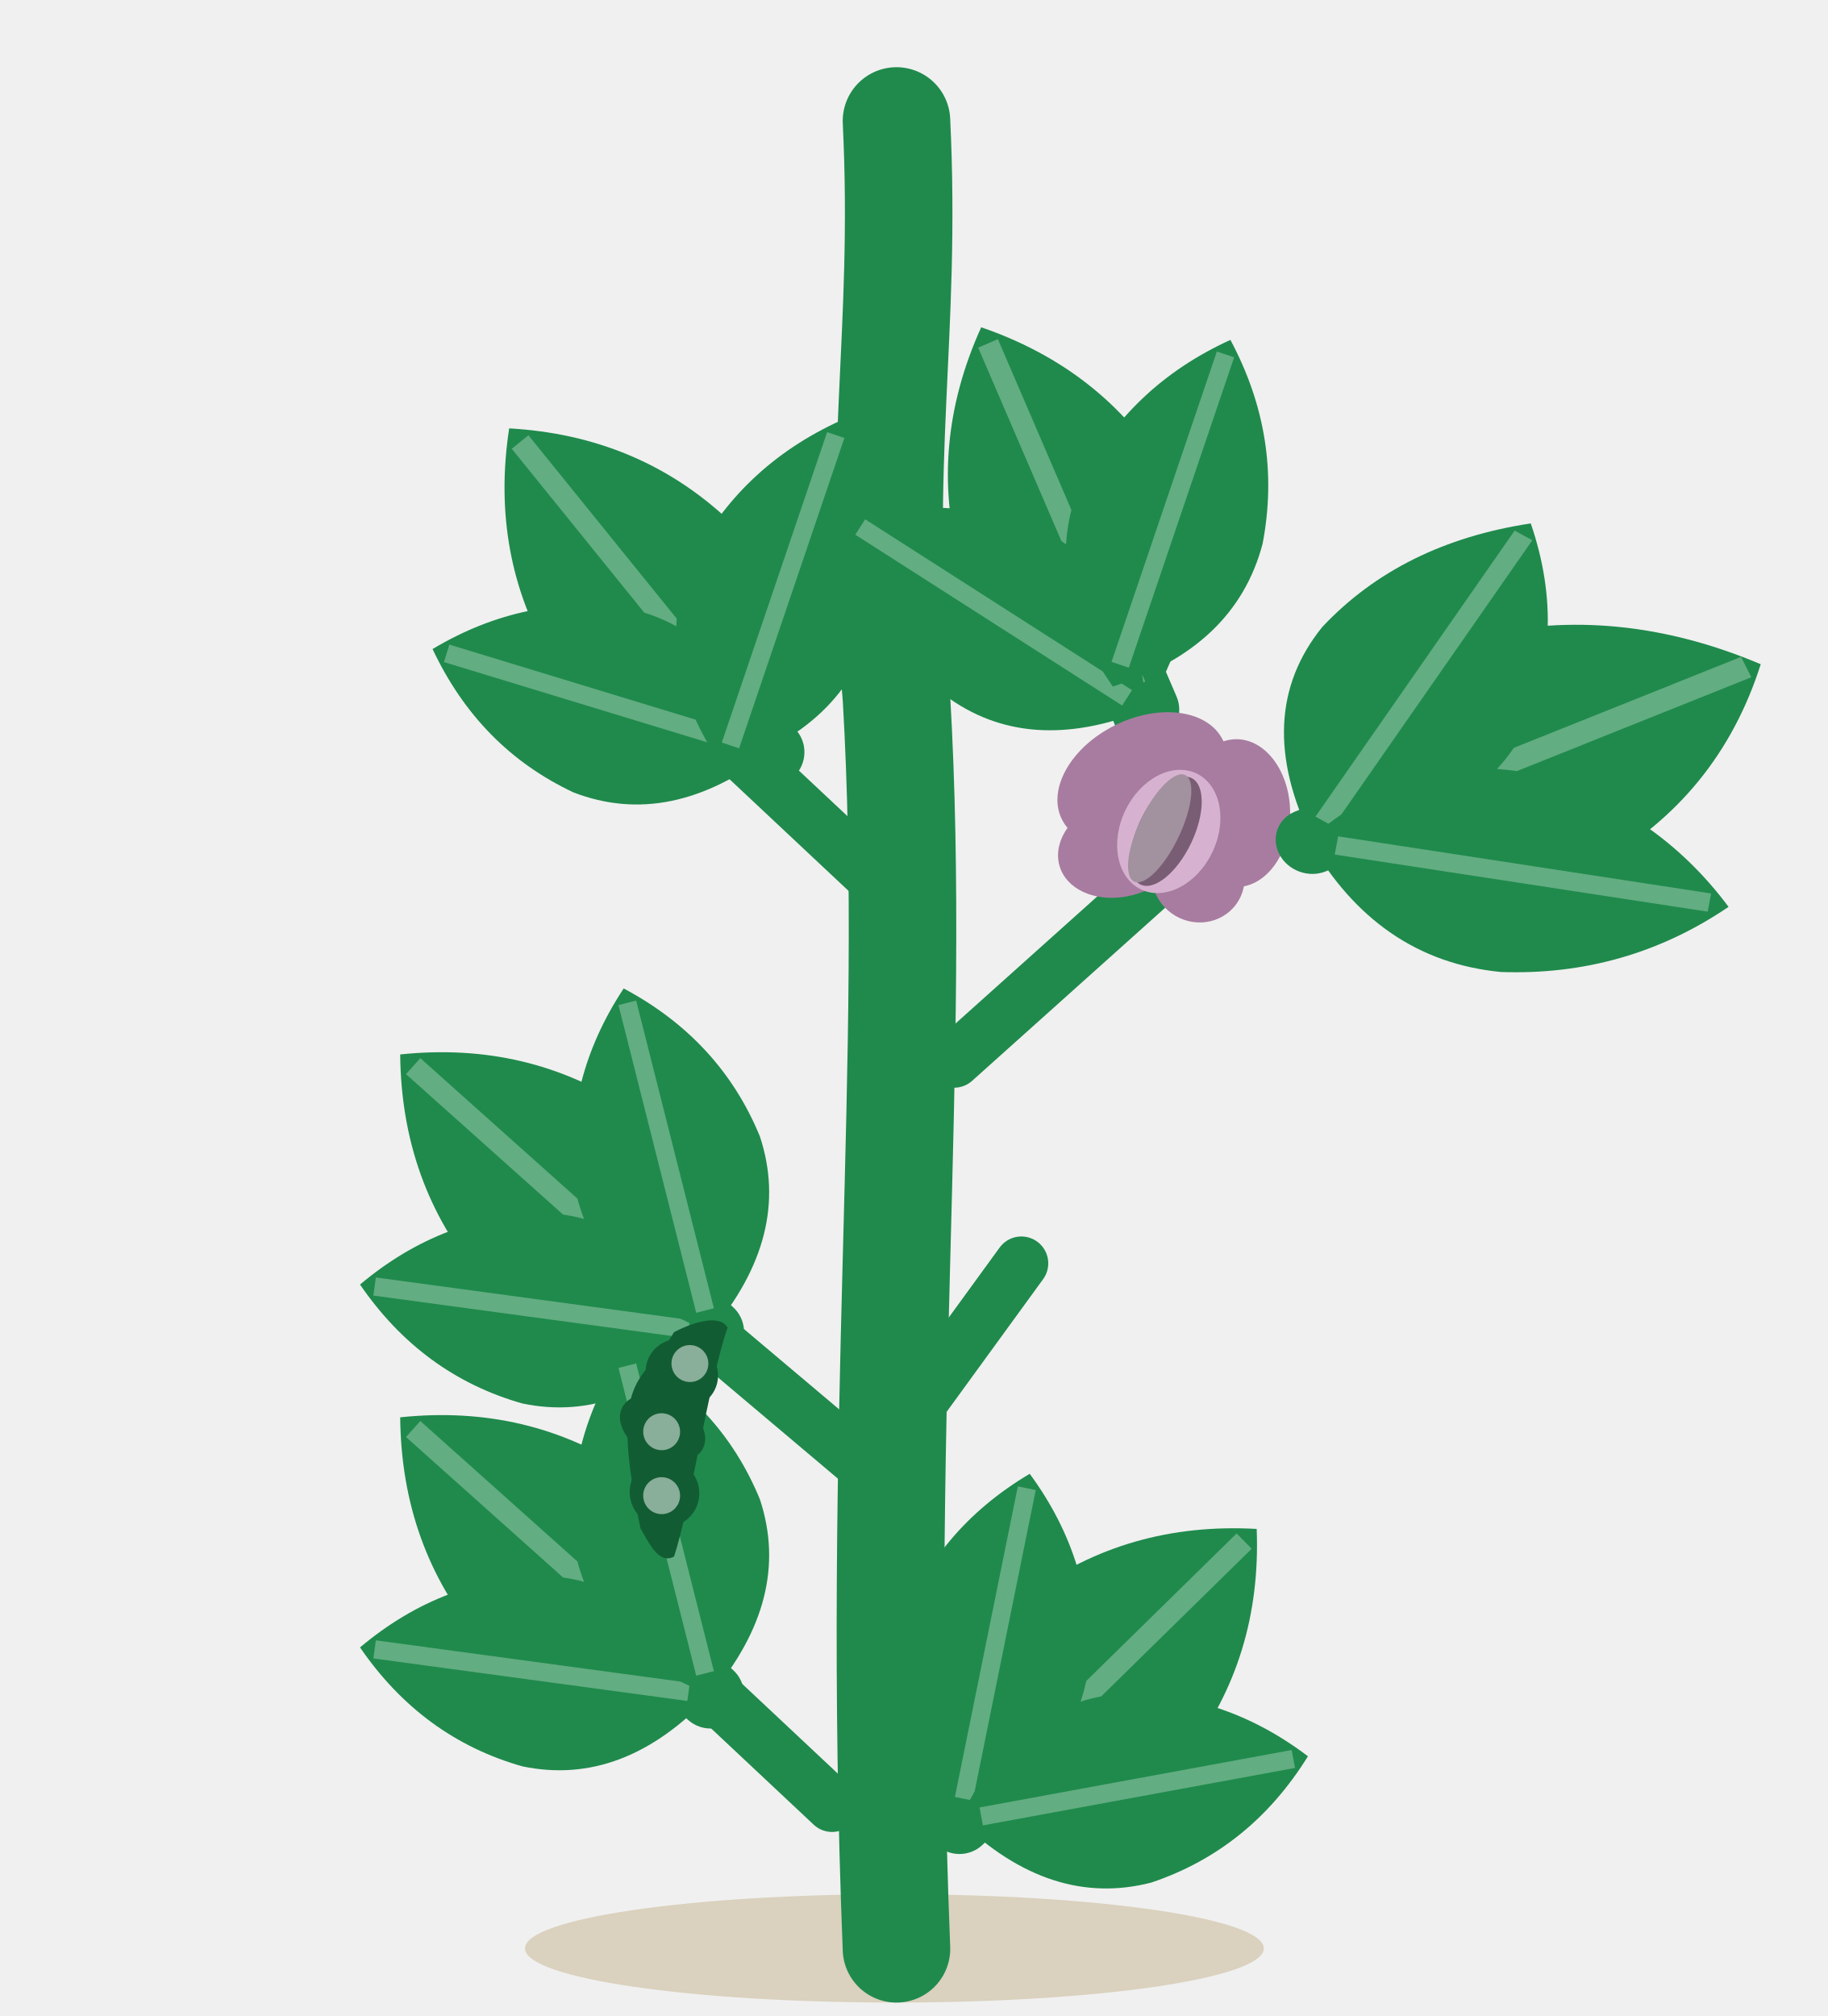
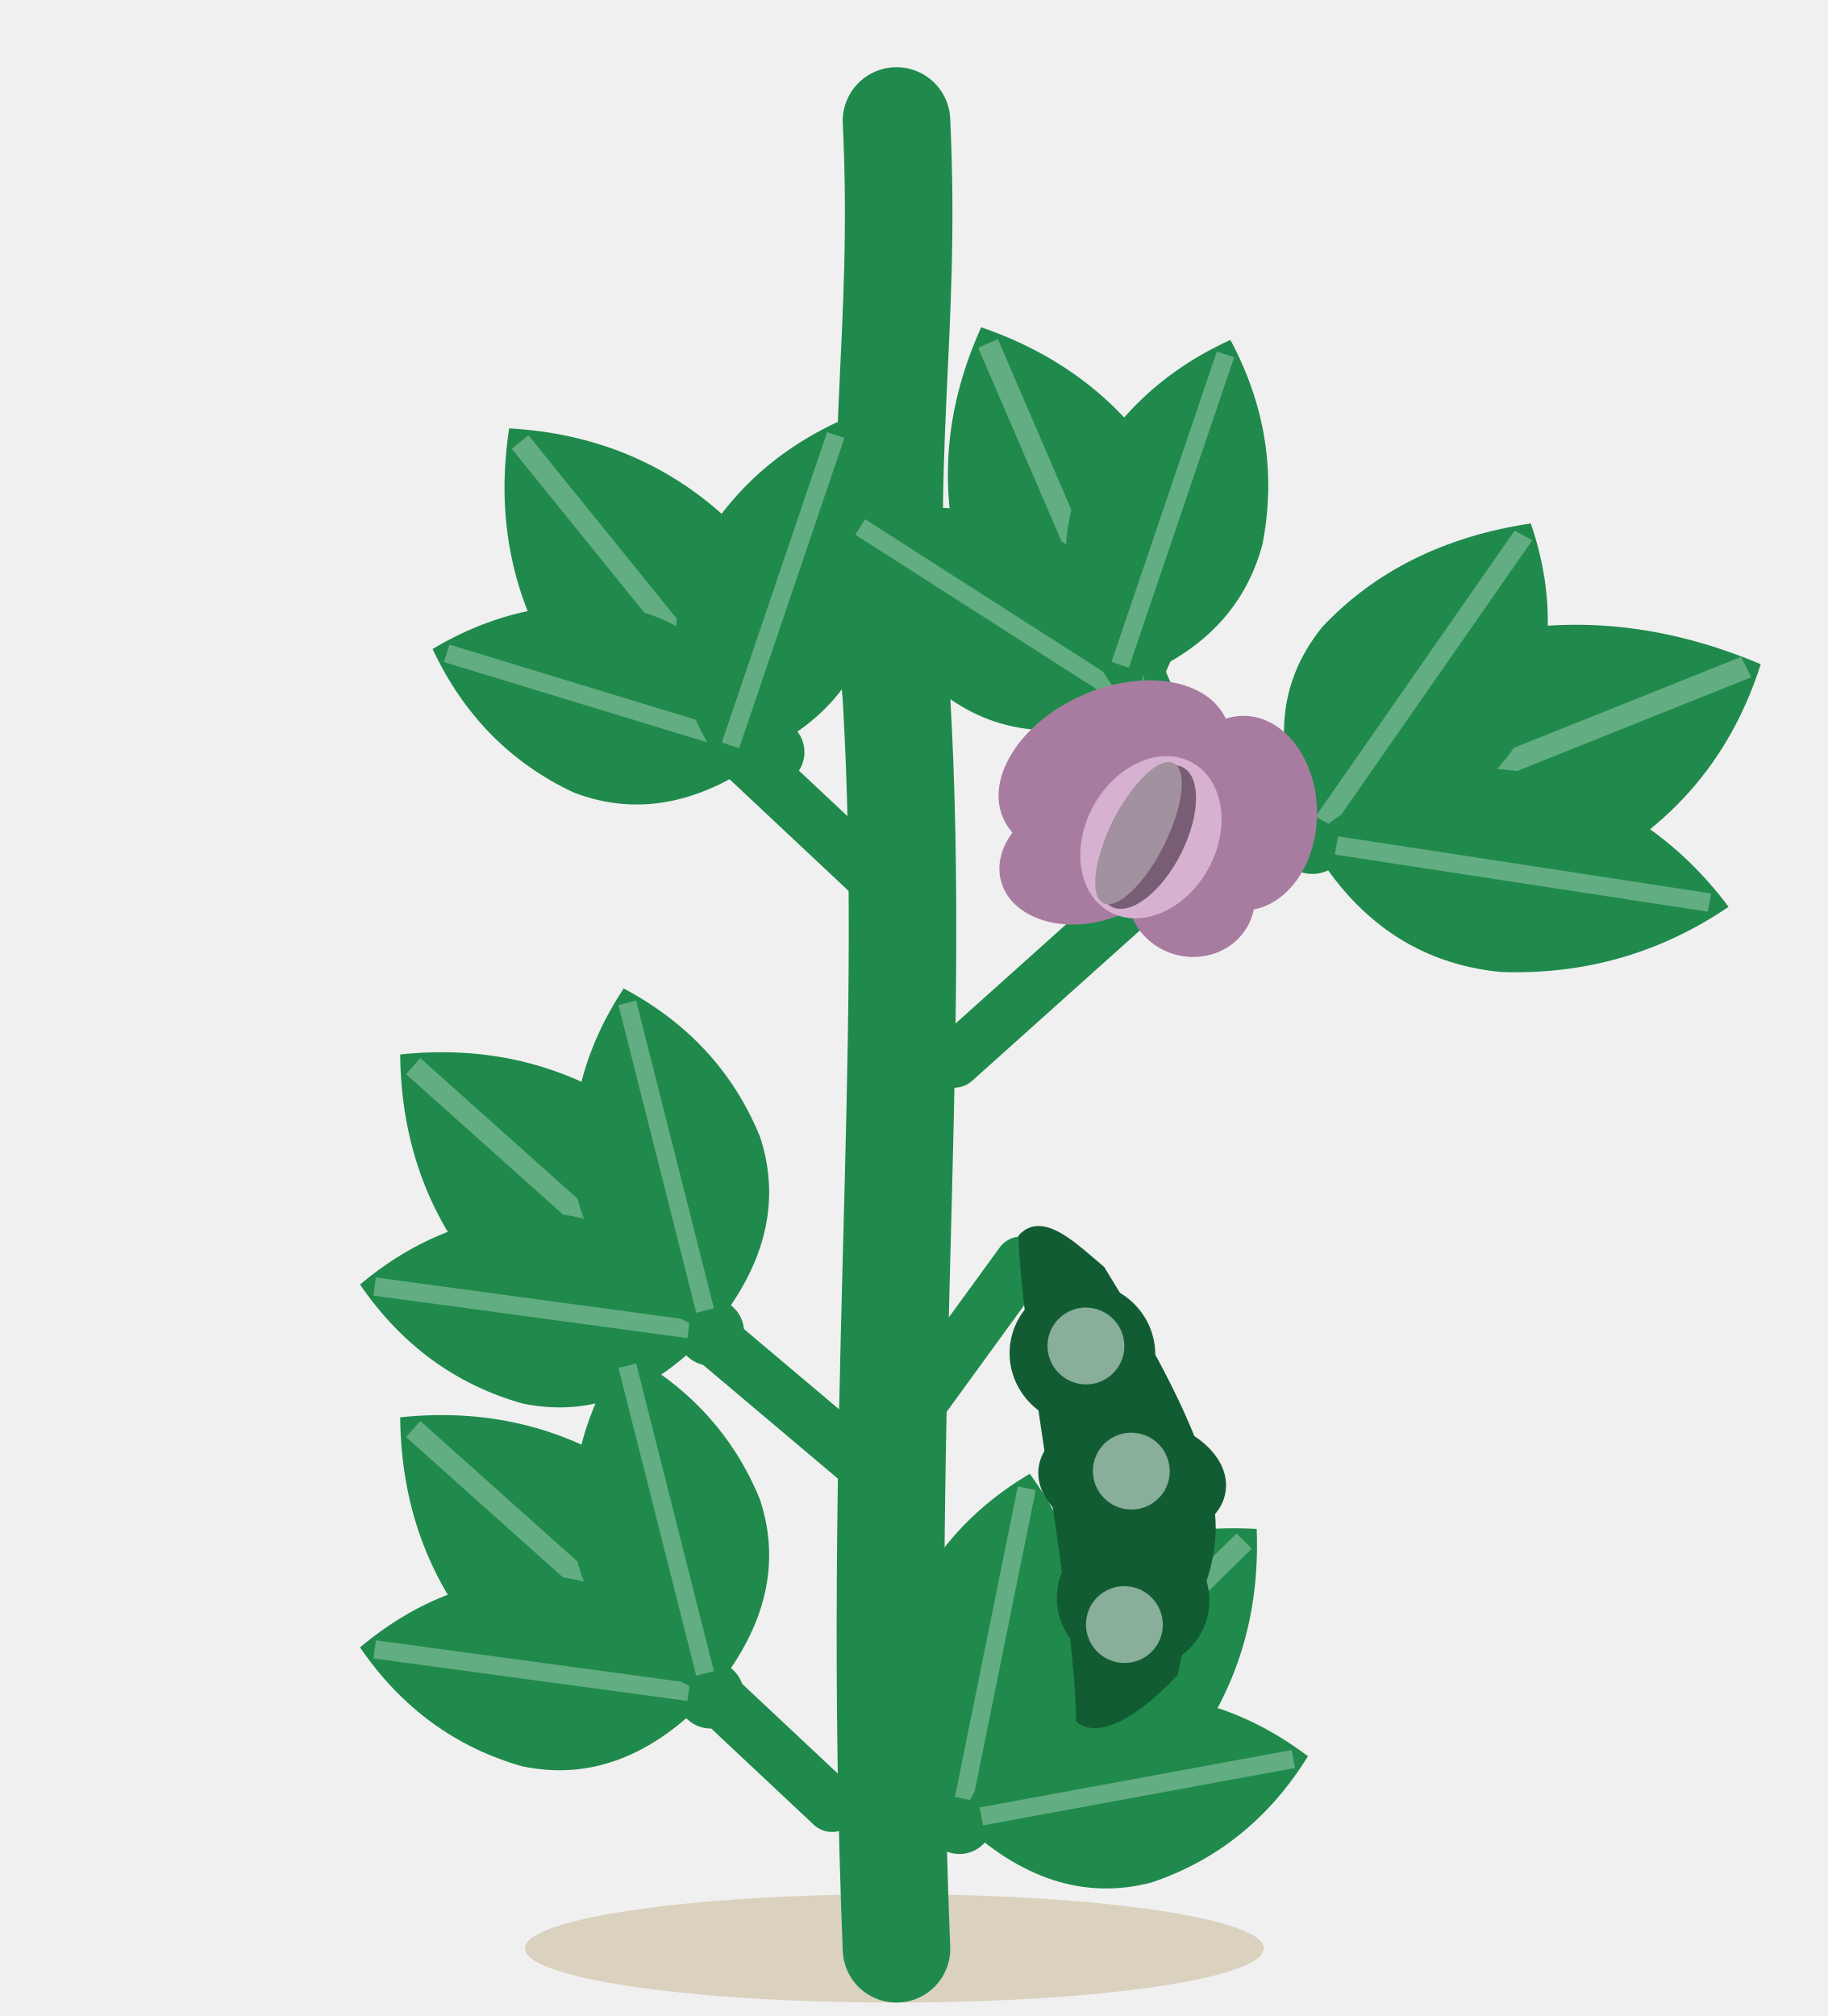
<svg xmlns="http://www.w3.org/2000/svg" width="136" height="150" viewBox="0 0 136 150" fill="none">
  <g clip-path="url(#clip0_54_2658)">
    <path d="M66.551 149C81.731 149 94.038 147.195 94.038 144.969C94.038 142.743 81.731 140.938 66.551 140.938C51.37 140.938 39.063 142.743 39.063 144.969C39.063 147.195 51.37 149 66.551 149Z" fill="#C9B896" fill-opacity="0.55" />
    <path d="M66.706 145C65.145 105.632 68.266 78.79 66.706 51.947C65.145 34.053 67.486 25.105 66.706 9" stroke="#1F8A4C" stroke-width="8" stroke-linecap="round" />
    <path d="M52.202 45.61C51.334 44.536 49.761 44.371 48.689 45.242C47.617 46.112 47.451 47.687 48.32 48.761L50.261 47.185L52.202 45.61ZM55.419 57.54C56.287 58.614 57.859 58.779 58.932 57.909C60.004 57.039 60.169 55.463 59.301 54.389L57.36 55.965L55.419 57.54ZM50.261 47.185L48.32 48.761L55.419 57.54L57.36 55.965L59.301 54.389L52.202 45.61L50.261 47.185Z" fill="#1F8A4C" />
    <path d="M57.361 55.976C49.978 56.428 44.561 54.175 41.108 49.217C37.99 43.987 36.916 38.206 37.887 31.873C44.267 32.235 49.685 34.488 54.14 38.632C58.26 43.047 59.334 48.829 57.361 55.976Z" fill="#1F8A4C" />
    <path d="M56.143 54.46L56.764 53.956L39.321 32.384L38.7 32.888L38.079 33.392L55.522 54.964L56.143 54.46Z" fill="white" fill-opacity="0.3" />
    <path d="M57.358 55.965C52.36 59.806 47.468 60.805 42.681 58.962C38.001 56.769 34.503 53.212 32.187 48.291C36.863 45.501 41.756 44.503 46.865 45.294C51.867 46.436 55.365 49.993 57.358 55.965Z" fill="#1F8A4C" />
    <path d="M55.787 55.485L55.986 54.834L33.434 47.96L33.234 48.611L33.035 49.262L55.587 56.136L55.787 55.485Z" fill="white" fill-opacity="0.3" />
    <path d="M68 105L76 94" stroke="#1F8A4C" stroke-width="4" stroke-linecap="round" />
    <path d="M53.576 100L63.972 108.772" stroke="#1F8A4C" stroke-width="4" stroke-linecap="round" />
    <path d="M54.815 55.733L64.734 65.039" stroke="#1F8A4C" stroke-width="4" stroke-linecap="round" />
    <path d="M51.996 125L61.915 134.306" stroke="#1F8A4C" stroke-width="4" stroke-linecap="round" />
    <path d="M90.999 61L71 78.93" stroke="#1F8A4C" stroke-width="4" stroke-linecap="round" />
    <path d="M46.113 89.715C45.084 88.795 43.505 88.885 42.587 89.916C41.668 90.947 41.758 92.528 42.787 93.449L44.45 91.582L46.113 89.715ZM51.204 100.974C52.233 101.894 53.812 101.805 54.731 100.774C55.649 99.743 55.559 98.161 54.53 97.241L52.867 99.107L51.204 100.974ZM44.45 91.582L42.787 93.449L51.204 100.974L52.867 99.107L54.53 97.241L46.113 89.715L44.45 91.582Z" fill="#1F8A4C" />
    <path d="M52.87 99.118C45.656 100.75 39.947 99.396 35.743 95.057C31.825 90.396 29.837 84.862 29.778 78.456C36.133 77.788 41.842 79.142 46.905 82.517C51.681 86.213 53.67 91.747 52.87 99.118Z" fill="#1F8A4C" />
    <path d="M51.424 97.817L51.956 97.219L31.275 78.729L30.743 79.326L30.211 79.924L50.892 98.414L51.424 97.817Z" fill="white" fill-opacity="0.3" />
    <path d="M52.866 99.108C48.55 103.702 43.881 105.474 38.86 104.423C33.889 103.01 29.865 100.061 26.789 95.576C30.957 92.072 35.625 90.3 40.795 90.261C45.915 90.585 49.939 93.534 52.866 99.108Z" fill="#1F8A4C" />
    <path d="M51.238 98.887L51.33 98.212L27.966 95.049L27.874 95.724L27.782 96.398L51.145 99.561L51.238 98.887Z" fill="white" fill-opacity="0.3" />
    <path d="M52.868 99.112C47.011 96.827 43.632 93.154 42.73 88.093C42.183 82.94 43.409 78.091 46.408 73.545C51.202 76.101 54.582 79.774 56.546 84.564C58.157 89.445 56.93 94.294 52.868 99.112Z" fill="#1F8A4C" />
    <path d="M52.462 97.511L53.121 97.343L47.337 74.446L46.679 74.614L46.02 74.782L51.804 97.679L52.462 97.511Z" fill="white" fill-opacity="0.3" />
    <path d="M53.804 57.079C50.159 51.862 49.361 46.804 51.41 41.907C53.805 37.126 57.52 33.587 62.554 31.29C65.157 36.157 65.955 41.214 64.948 46.462C63.593 51.593 59.879 55.132 53.804 57.079Z" fill="#1F8A4C" />
    <path d="M54.351 55.464L54.995 55.68L62.832 32.585L62.188 32.369L61.544 32.152L53.707 55.247L54.351 55.464Z" fill="white" fill-opacity="0.3" />
    <path d="M87.854 61.048L78.154 36" stroke="#1F8A4C" stroke-width="4" stroke-linecap="round" />
    <path d="M83.081 41.447C82.535 40.178 81.065 39.594 79.798 40.143C78.531 40.691 77.946 42.163 78.492 43.431L80.786 42.439L83.081 41.447ZM82.954 53.802C83.5 55.07 84.97 55.654 86.237 55.106C87.504 54.558 88.089 53.086 87.544 51.818L85.249 52.81L82.954 53.802ZM80.786 42.439L78.492 43.431L82.954 53.802L85.249 52.81L87.544 51.818L83.081 41.447L80.786 42.439Z" fill="#1F8A4C" />
    <path d="M85.248 52.821C78.017 51.261 73.41 47.628 71.426 41.922C69.836 36.044 70.365 30.188 73.01 24.352C79.055 26.425 83.663 30.058 86.832 35.252C89.607 40.616 89.079 46.472 85.248 52.821Z" fill="#1F8A4C" />
    <path d="M84.484 51.032L85.219 50.714L74.253 25.232L73.519 25.549L72.784 25.867L83.75 51.349L84.484 51.032Z" fill="white" fill-opacity="0.3" />
    <path d="M85.247 52.81C79.397 55.157 74.417 54.797 70.306 51.73C66.392 48.353 63.986 43.983 63.086 38.62C68.342 37.198 73.322 37.558 78.028 39.7C82.535 42.151 84.941 46.521 85.247 52.81Z" fill="#1F8A4C" />
    <path d="M83.864 51.923L84.232 51.35L64.376 38.638L64.008 39.211L63.64 39.784L83.496 52.495L83.864 51.923Z" fill="white" fill-opacity="0.3" />
    <path d="M82.804 51.079C79.159 45.862 78.361 40.804 80.41 35.907C82.805 31.126 86.52 27.587 91.554 25.29C94.157 30.157 94.955 35.214 93.948 40.462C92.594 45.593 88.879 49.132 82.804 51.079Z" fill="#1F8A4C" />
    <path d="M83.351 49.464L83.995 49.68L91.832 26.585L91.189 26.369L90.544 26.152L82.707 49.247L83.351 49.464Z" fill="white" fill-opacity="0.3" />
    <path d="M46.113 116.715C45.084 115.795 43.505 115.884 42.587 116.915C41.668 117.946 41.758 119.528 42.787 120.448L44.45 118.582L46.113 116.715ZM51.204 127.974C52.233 128.894 53.812 128.804 54.731 127.773C55.649 126.742 55.559 125.16 54.53 124.24L52.867 126.107L51.204 127.974ZM44.45 118.582L42.787 120.448L51.204 127.974L52.867 126.107L54.53 124.24L46.113 116.715L44.45 118.582Z" fill="#1F8A4C" />
    <path d="M52.87 126.118C45.656 127.75 39.947 126.396 35.743 122.057C31.825 117.396 29.837 111.862 29.778 105.455C36.133 104.788 41.842 106.142 46.905 109.516C51.681 113.213 53.67 118.746 52.87 126.118Z" fill="#1F8A4C" />
    <path d="M51.424 124.816L51.956 124.219L31.275 105.728L30.743 106.326L30.211 106.923L50.892 125.414L51.424 124.816Z" fill="white" fill-opacity="0.3" />
    <path d="M52.866 126.108C48.55 130.701 43.881 132.473 38.86 131.423C33.889 130.01 29.865 127.06 26.789 122.575C30.957 119.071 35.625 117.3 40.795 117.26C45.915 117.584 49.939 120.533 52.866 126.108Z" fill="#1F8A4C" />
    <path d="M51.238 125.886L51.33 125.212L27.966 122.049L27.874 122.723L27.782 123.397L51.145 126.56L51.238 125.886Z" fill="white" fill-opacity="0.3" />
    <path d="M52.868 126.111C47.011 123.827 43.632 120.154 42.73 115.092C42.183 109.94 43.409 105.091 46.408 100.545C51.202 103.101 54.582 106.774 56.546 111.564C58.157 116.445 56.93 121.294 52.868 126.111Z" fill="#1F8A4C" />
    <path d="M52.462 124.51L53.121 124.342L47.337 101.445L46.679 101.613L46.02 101.781L51.804 124.678L52.462 124.51Z" fill="white" fill-opacity="0.3" />
    <path d="M81.206 129.324C82.192 128.357 82.205 126.775 81.237 125.792C80.268 124.808 78.684 124.794 77.698 125.761L79.452 127.542L81.206 129.324ZM69.639 133.668C68.653 134.635 68.64 136.217 69.609 137.2C70.577 138.184 72.162 138.198 73.147 137.231L71.393 135.45L69.639 133.668ZM79.452 127.542L77.698 125.761L69.639 133.668L71.393 135.45L73.147 137.231L81.206 129.324L79.452 127.542Z" fill="#1F8A4C" />
    <path d="M71.382 135.452C70.225 128.146 71.949 122.538 76.553 118.626C81.46 115.022 87.112 113.399 93.509 113.759C93.76 120.145 92.036 125.753 88.337 130.584C84.337 135.109 78.685 136.731 71.382 135.452Z" fill="#1F8A4C" />
    <path d="M72.775 134.094L73.336 134.664L93.138 115.235L92.577 114.665L92.016 114.095L72.213 133.524L72.775 134.094Z" fill="white" fill-opacity="0.3" />
    <path d="M71.392 135.448C67.09 130.841 65.627 126.066 67.003 121.124C68.738 116.256 71.944 112.434 76.621 109.657C79.845 114.045 81.308 118.819 81.009 123.981C80.352 129.069 77.146 132.891 71.392 135.448Z" fill="#1F8A4C" />
    <path d="M71.719 133.837L72.386 133.974L77.069 110.867L76.402 110.73L75.736 110.594L71.053 133.701L71.719 133.837Z" fill="white" fill-opacity="0.3" />
    <path d="M71.389 135.45C74.052 129.755 77.938 126.623 83.048 126.054C88.225 125.845 92.983 127.385 97.323 130.675C94.46 135.292 90.574 138.424 85.665 140.072C80.69 141.359 75.931 139.819 71.389 135.45Z" fill="#1F8A4C" />
    <path d="M73.013 135.151L73.138 135.818L96.364 131.543L96.239 130.875L96.115 130.208L72.888 134.483L73.013 135.151Z" fill="white" fill-opacity="0.3" />
-     <path d="M92 66C94.209 66 96 63.538 96 60.5C96 57.462 94.209 55 92 55C89.791 55 88 57.462 88 60.5C88 63.538 89.791 66 92 66Z" fill="#A87CA0" />
-     <path d="M78.865 64.514C79.492 66.439 82.092 67.322 84.672 66.486C87.252 65.65 88.836 63.412 88.208 61.486C87.581 59.561 84.981 58.678 82.4 59.514C79.82 60.35 78.237 62.588 78.865 64.514Z" fill="#A87CA0" />
-     <path d="M82.987 53.955C79.68 55.587 77.901 58.724 79.013 60.961C80.125 63.199 83.707 63.69 87.013 62.059C90.32 60.427 92.099 57.29 90.987 55.052C89.875 52.814 86.293 52.323 82.987 53.955Z" fill="#A87CA0" />
-     <path d="M91.139 62.5C89.576 61.368 87.42 61.669 86.324 63.174C85.227 64.679 85.606 66.817 87.169 67.95C88.733 69.082 90.889 68.781 91.985 67.276C93.081 65.771 92.703 63.633 91.139 62.5Z" fill="#A87CA0" />
-     <path d="M84.902 66.179C86.69 67.035 89.064 65.798 90.205 63.415C91.346 61.032 90.821 58.407 89.033 57.551C87.245 56.694 84.87 57.932 83.729 60.315C82.589 62.697 83.114 65.323 84.902 66.179Z" fill="#D7B2D0" />
-     <path d="M84.864 65.814C85.894 66.307 87.577 64.932 88.625 62.744C89.673 60.556 89.688 58.382 88.659 57.889C87.629 57.397 85.946 58.771 84.898 60.959C83.85 63.148 83.835 65.321 84.864 65.814Z" fill="#795D74" />
-     <path d="M84.395 65.593C85.166 65.962 86.64 64.487 87.688 62.299C88.735 60.111 88.96 58.038 88.189 57.669C87.419 57.3 85.945 58.775 84.897 60.963C83.849 63.151 83.624 65.224 84.395 65.593Z" fill="#A2919E" />
-     <path d="M48.312 113.352C49.599 113.995 51.149 113.492 51.775 112.23C52.4 110.967 51.864 109.423 50.578 108.78C49.291 108.137 47.741 108.639 47.115 109.902C46.49 111.164 47.026 112.709 48.312 113.352Z" fill="#125C33" />
-     <path d="M48.308 108.253C49.972 109.085 51.766 108.861 52.315 107.753C52.864 106.645 51.96 105.073 50.296 104.241C48.631 103.41 46.837 103.634 46.288 104.742C45.739 105.849 46.644 107.422 48.308 108.253Z" fill="#125C33" />
-     <path d="M49.604 104.483C50.953 105.157 52.553 104.68 53.179 103.417C53.805 102.155 53.218 100.585 51.869 99.911C50.52 99.237 48.92 99.714 48.294 100.976C47.669 102.239 48.255 103.809 49.604 104.483Z" fill="#125C33" />
-     <path d="M50.151 99.12C47.864 103.085 45.21 101.935 47.655 113.713C48.299 114.823 49.019 116.416 50.152 115.818C51.312 112.408 52.735 102.827 54.139 98.781C53.495 97.672 51.284 98.522 50.151 99.12Z" fill="#125C33" />
-     <path d="M50.727 102.685C51.406 103.025 52.229 102.749 52.565 102.07C52.902 101.391 52.624 100.565 51.945 100.226C51.266 99.886 50.443 100.162 50.106 100.841C49.77 101.52 50.047 102.346 50.727 102.685Z" fill="white" fill-opacity="0.5" />
-     <path d="M48.623 112.514C49.302 112.853 50.125 112.578 50.462 111.898C50.798 111.219 50.521 110.393 49.842 110.054C49.163 109.715 48.34 109.991 48.003 110.67C47.666 111.349 47.944 112.175 48.623 112.514Z" fill="white" fill-opacity="0.5" />
-     <path d="M48.623 107.757C49.302 108.096 50.125 107.82 50.462 107.141C50.798 106.462 50.521 105.636 49.842 105.297C49.163 104.958 48.34 105.233 48.003 105.912C47.666 106.592 47.944 107.417 48.623 107.757Z" fill="white" fill-opacity="0.5" />
+     <path d="M81.136 95.448C78.161 95.104 75.484 97.188 75.157 100.102C74.829 103.017 76.974 105.66 79.948 106.004C82.923 106.349 85.6 104.265 85.928 101.35C86.255 98.435 84.11 95.793 81.136 95.448Z" fill="#125C33" />
+     <path d="M84.765 105.423C80.918 104.977 77.566 106.689 77.278 109.247C76.991 111.804 79.876 114.239 83.723 114.685C87.571 115.13 90.923 113.418 91.21 110.861C91.498 108.303 88.612 105.868 84.765 105.423Z" fill="#125C33" />
+     <path d="M84.906 113.721C81.788 113.36 78.994 115.43 78.666 118.345C78.338 121.26 80.6 123.916 83.719 124.277C86.837 124.638 89.631 122.568 89.959 119.653C90.287 116.738 88.024 114.083 84.906 113.721Z" fill="#125C33" />
+     <path d="M87.642 124.604C89.303 115.221 95.313 115.587 82.166 94.274C80.117 92.56 77.578 89.952 75.786 91.928C75.936 99.425 79.954 119.185 80.078 128.099C82.126 129.814 85.851 126.58 87.642 124.604Z" fill="#125C33" />
+     <path d="M83.985 118.036C82.415 117.854 81 118.978 80.823 120.546C80.647 122.115 81.777 123.533 83.346 123.715C84.916 123.897 86.332 122.773 86.508 121.205C86.684 119.637 85.555 118.218 83.985 118.036Z" fill="white" fill-opacity="0.5" />
+     <path d="M81.123 97.308C79.553 97.126 78.138 98.25 77.961 99.818C77.785 101.387 78.914 102.805 80.484 102.987C82.054 103.169 83.469 102.045 83.645 100.477C83.822 98.909 82.692 97.49 81.123 97.308Z" fill="white" fill-opacity="0.5" />
+     <path d="M84.501 106.618C82.931 106.436 81.515 107.56 81.339 109.128C81.163 110.697 82.292 112.115 83.862 112.297C85.432 112.479 86.847 111.355 87.023 109.787C87.2 108.219 86.07 106.8 84.501 106.618Z" fill="white" fill-opacity="0.5" />
    <path d="M110.246 60.193C111.528 59.68 112.061 58.266 111.437 57.034C110.814 55.802 109.269 55.22 107.987 55.733L109.116 57.963L110.246 60.193ZM96.375 60.379C95.093 60.892 94.56 62.306 95.183 63.538C95.807 64.769 97.352 65.352 98.634 64.839L97.505 62.609L96.375 60.379ZM109.116 57.963L107.987 55.733L96.375 60.379L97.505 62.609L98.634 64.839L110.246 60.193L109.116 57.963Z" fill="#1F8A4C" />
    <path d="M97.834 62.257C99.245 54.371 103.291 49.398 109.971 47.339C116.88 45.715 123.895 46.409 131.015 49.422C128.919 55.999 124.873 60.972 118.878 64.34C112.654 67.271 105.64 66.577 97.834 62.257Z" fill="#1F8A4C" />
    <path d="M99.62 61.763L100.004 62.521L130.318 50.391L129.935 49.633L129.551 48.875L99.236 61.005L99.62 61.763Z" fill="white" fill-opacity="0.3" />
    <path d="M97.65 62.512C94.606 56.307 94.854 51.019 98.393 46.646C102.311 42.482 107.482 39.915 113.904 38.945C115.812 44.521 115.565 49.809 113.162 54.811C110.38 59.602 105.209 62.169 97.65 62.512Z" fill="#1F8A4C" />
    <path d="M98.538 61.123L99.196 61.483L114.019 40.198L113.361 39.837L112.704 39.477L97.88 60.763L98.538 61.123Z" fill="white" fill-opacity="0.3" />
    <path d="M97.371 62.489C102.652 57.911 108.297 56.296 114.306 57.641C120.247 59.363 125.019 62.641 128.62 67.474C123.541 70.922 117.896 72.538 111.686 72.321C105.542 71.728 100.771 68.451 97.371 62.489Z" fill="#1F8A4C" />
    <path d="M99.442 62.905L99.316 63.584L127.069 67.833L127.195 67.155L127.321 66.477L99.568 62.227L99.442 62.905Z" fill="white" fill-opacity="0.3" />
+     <path d="M92.526 67.736C95.549 67.736 98 64.496 98 60.499C98 56.503 95.549 53.263 92.526 53.263C89.503 53.263 87.053 56.503 87.053 60.499C87.053 64.496 89.503 67.736 92.526 67.736Z" fill="#A87CA0" />
+     <path d="M74.552 65.78C75.41 68.314 78.968 69.476 82.499 68.376C86.03 67.276 88.196 64.33 87.338 61.797C86.479 59.264 82.921 58.102 79.39 59.202C75.859 60.302 73.693 63.247 74.552 65.78Z" fill="#A87CA0" />
+     <path d="M80.192 51.888C75.668 54.035 73.233 58.162 74.755 61.106C76.276 64.051 81.177 64.697 85.702 62.55C90.227 60.403 92.661 56.276 91.14 53.331C89.618 50.387 84.717 49.741 80.192 51.888Z" fill="#A87CA0" />
+     <path d="M91.349 63.131C89.21 61.641 86.259 62.038 84.759 64.018C83.259 65.998 83.777 68.811 85.916 70.301C88.056 71.791 91.006 71.394 92.507 69.415C94.007 67.435 93.489 64.622 91.349 63.131Z" fill="#A87CA0" />
+     <path d="M82.813 67.971C85.26 69.098 88.509 67.469 90.07 64.335C91.631 61.2 90.913 57.745 88.466 56.619C86.019 55.492 82.77 57.12 81.209 60.255C79.648 63.39 80.366 66.845 82.813 67.971Z" fill="#D7B2D0" />
+     <path d="M82.761 67.491C84.17 68.14 86.474 66.331 87.908 63.452C89.341 60.573 89.362 57.713 87.954 57.065C86.545 56.416 84.241 58.225 82.807 61.104C81.374 63.983 81.353 66.843 82.761 67.491Z" fill="#795D74" />
+     <path d="M82.12 67.201C83.174 67.686 85.191 65.746 86.625 62.866C88.059 59.987 88.366 57.26 87.312 56.774C86.257 56.289 84.24 58.229 82.806 61.108C81.373 63.988 81.065 66.715 82.12 67.201Z" fill="#A2919E" />
  </g>
  <defs>
    <clipPath id="clip0_54_2658">
      <rect width="136" height="150" fill="white" />
    </clipPath>
  </defs>
</svg>
